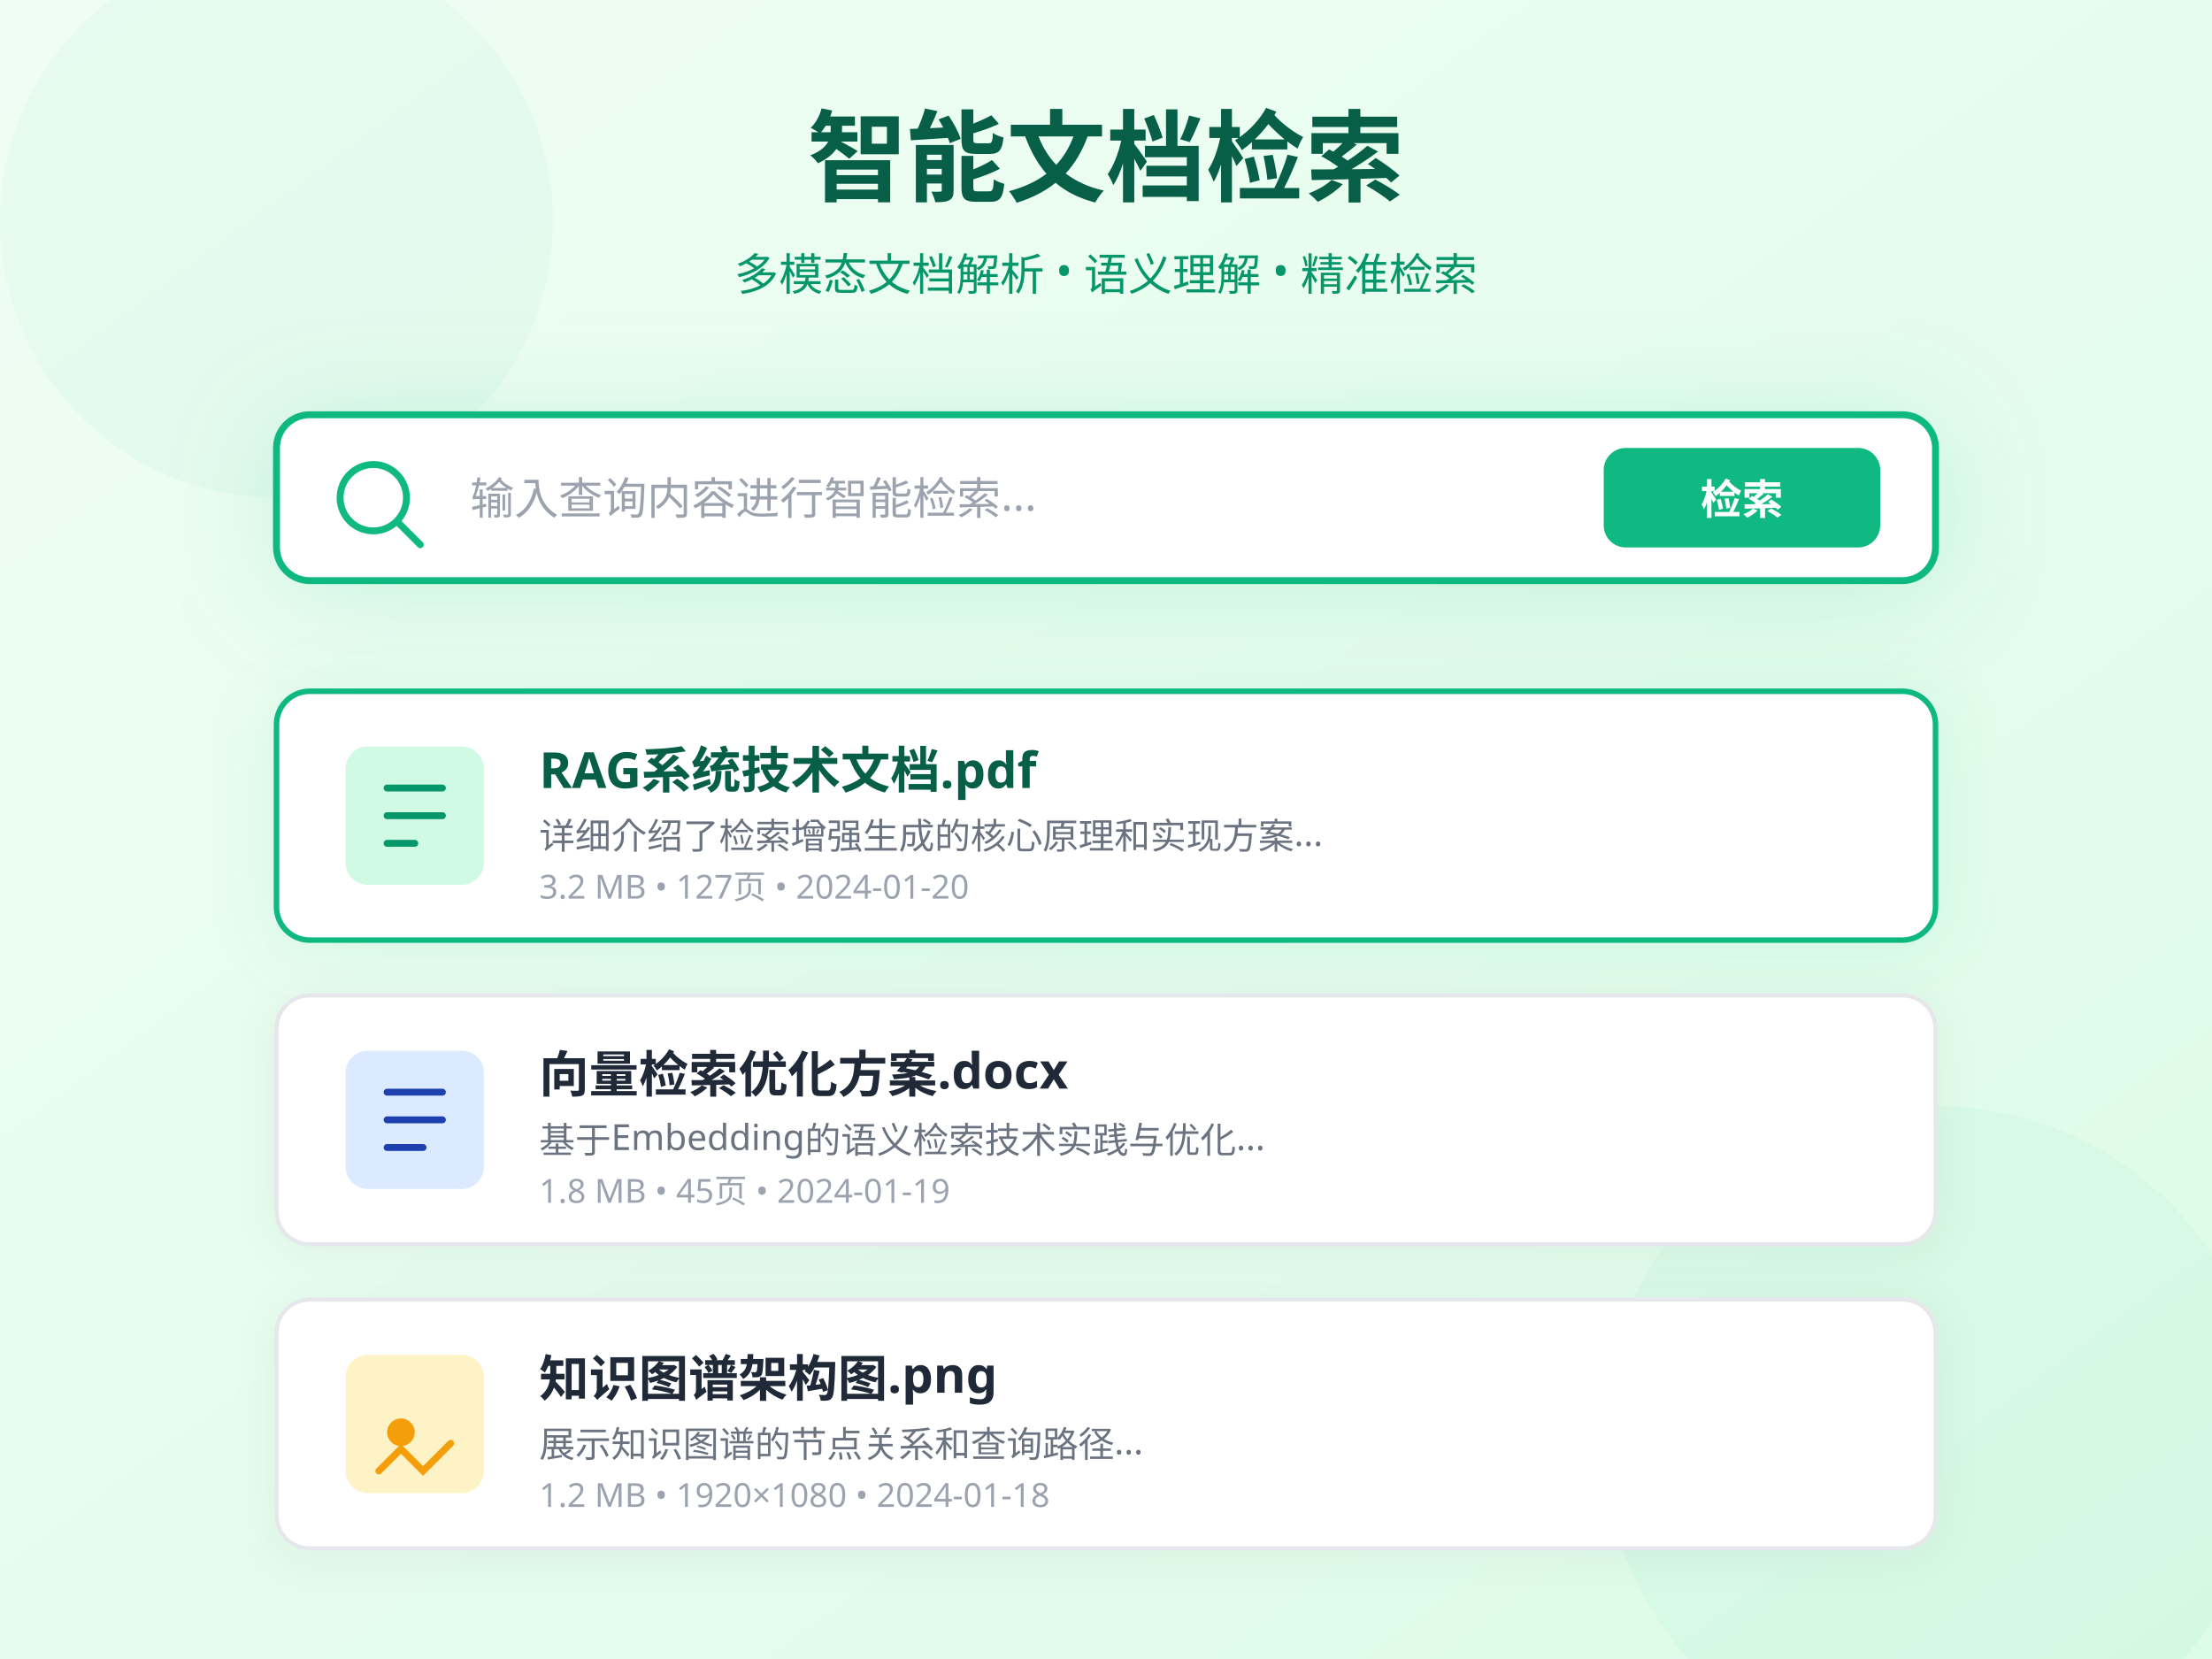
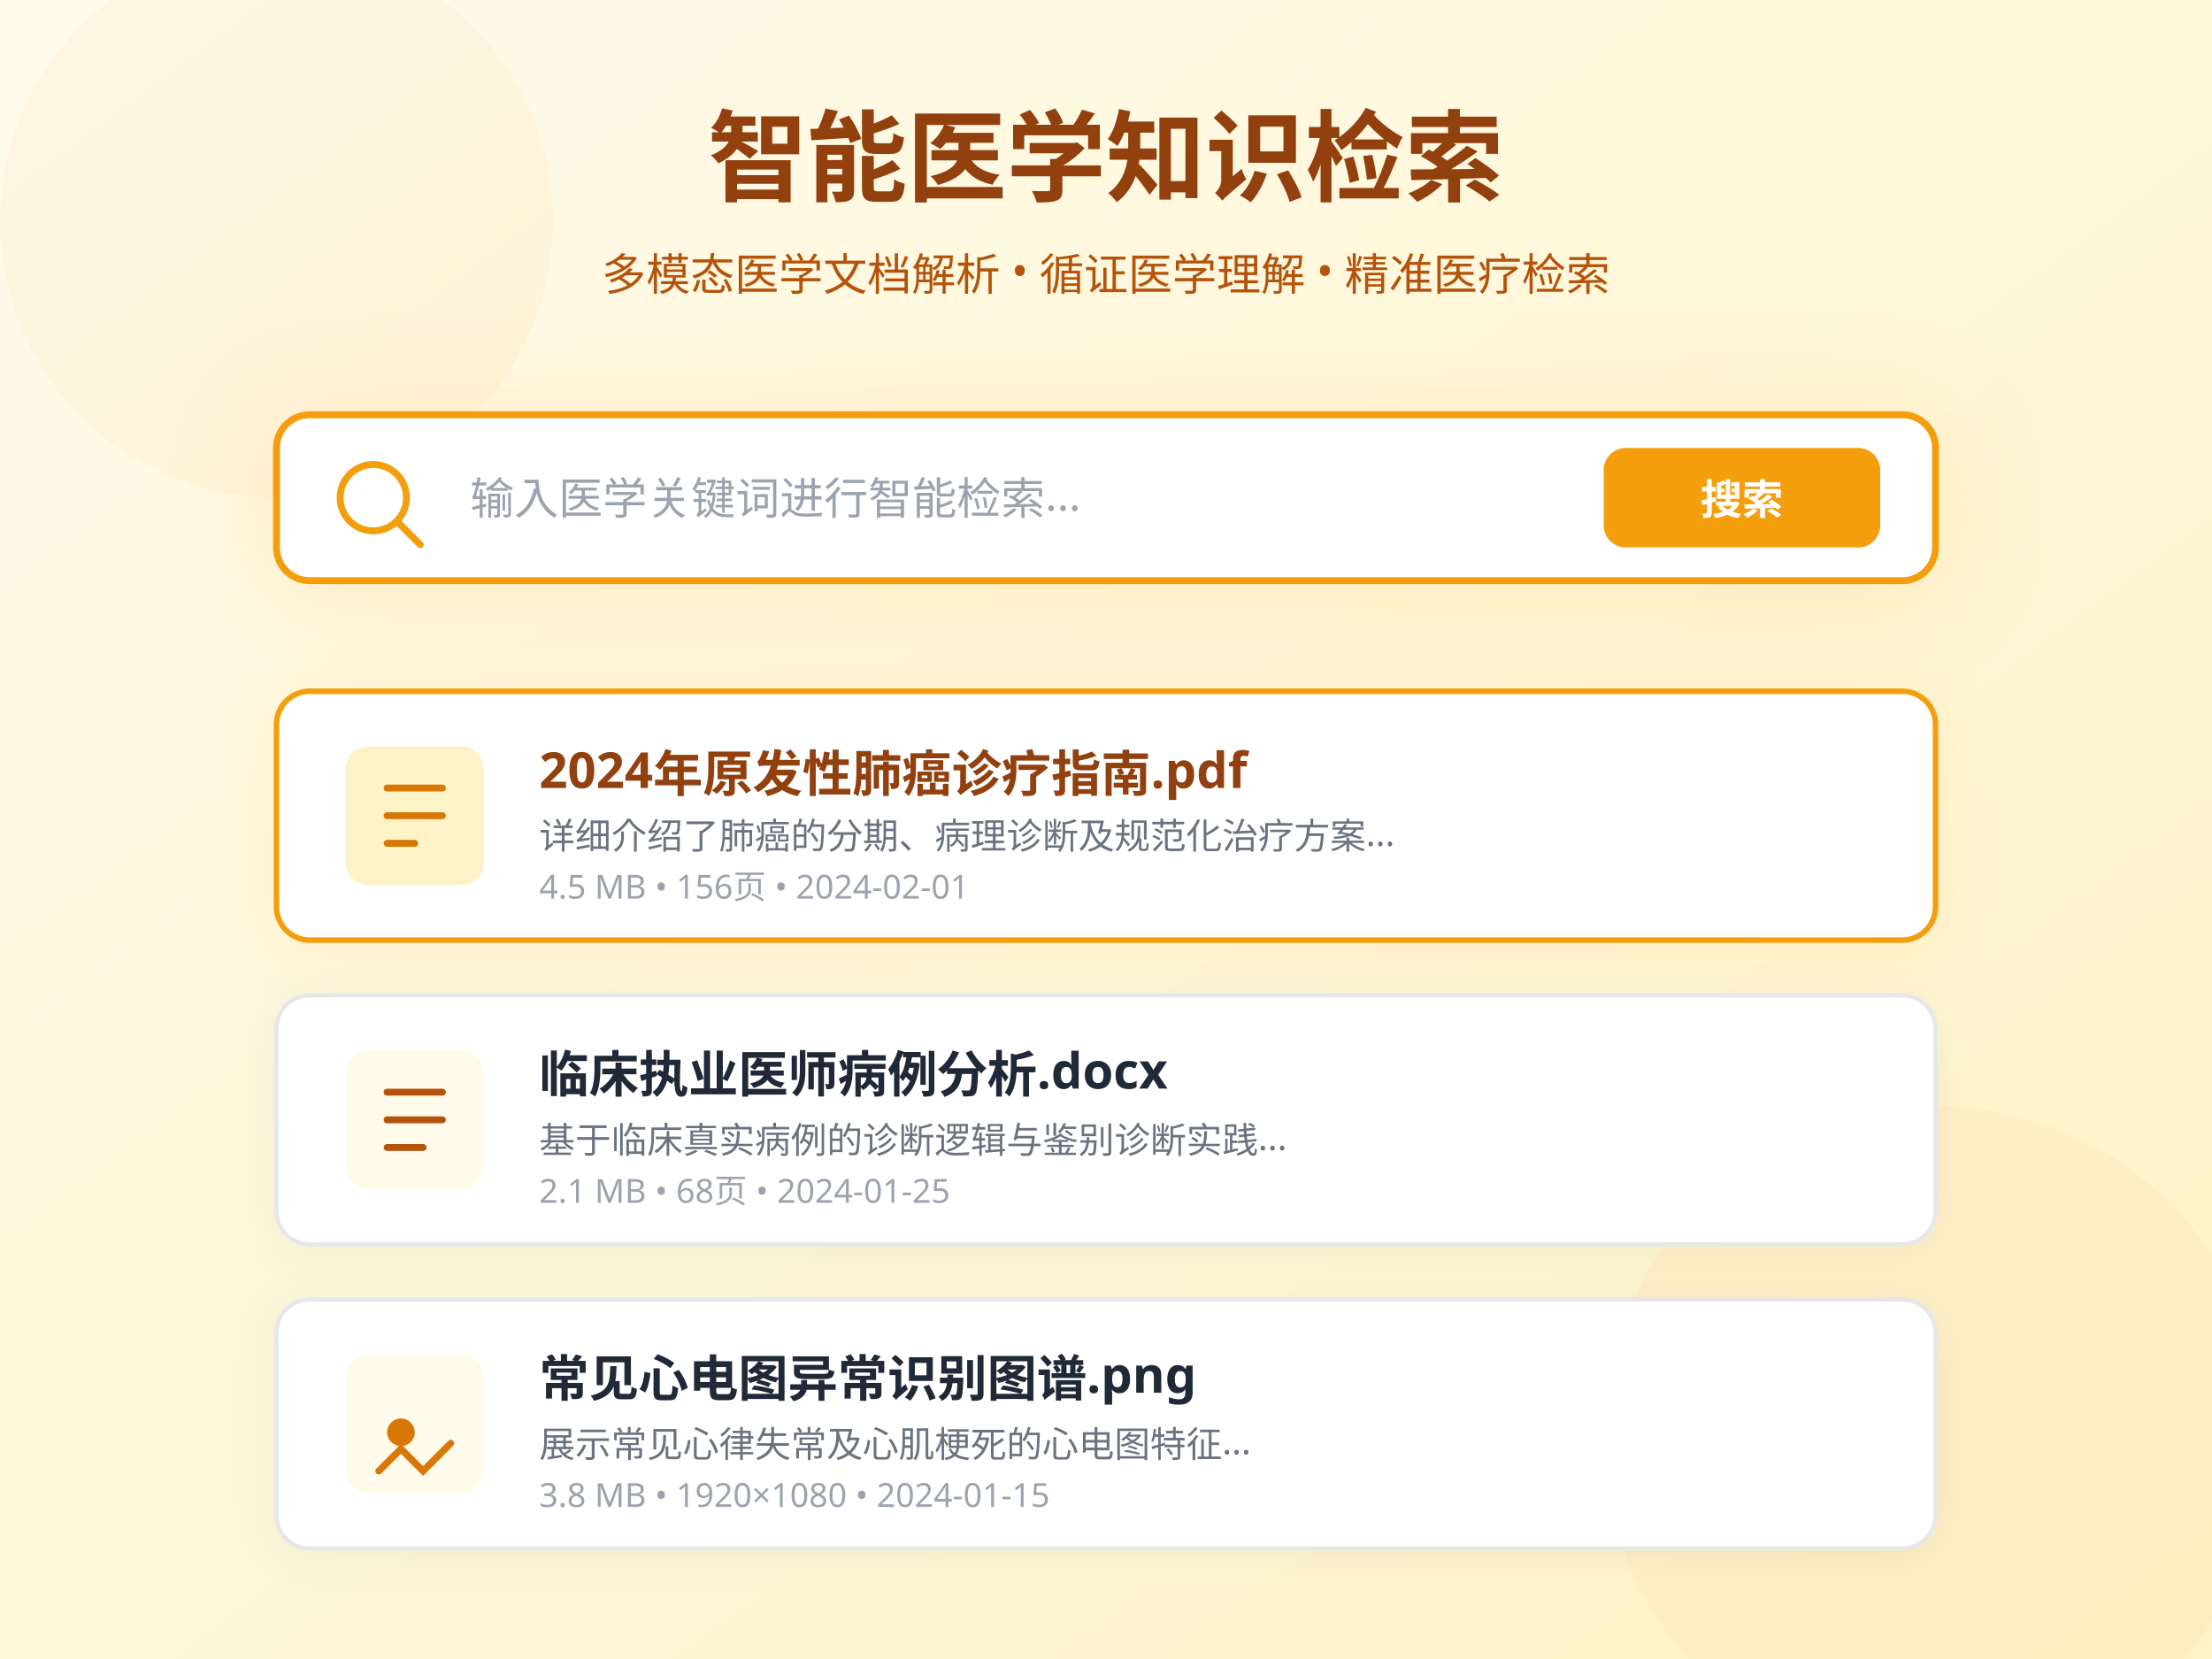
<svg xmlns="http://www.w3.org/2000/svg" viewBox="0 0 800 600">
  <defs>
    <linearGradient id="grad1" x1="0%" y1="0%" x2="100%" y2="100%">
-       <stop offset="0%" style="stop-color:#F0FDF4;stop-opacity:1" />
-       <stop offset="100%" style="stop-color:#DCFCE7;stop-opacity:1" />
+       <stop offset="0%" style="stop-color:#FFFBEB;stop-opacity:1" />
+       <stop offset="100%" style="stop-color:#FEF3C7;stop-opacity:1" />
    </linearGradient>
  </defs>
  <rect width="800" height="600" fill="url(#grad1)" />
-   <circle cx="100" cy="80" r="100" fill="#10B981" opacity="0.04" />
-   <circle cx="700" cy="520" r="120" fill="#10B981" opacity="0.04" />
-   <text x="400" y="70" font-family="PingFang SC, sans-serif" font-size="36" font-weight="700" fill="#065F46" text-anchor="middle">智能文档检索</text>
-   <text x="400" y="105" font-family="PingFang SC, sans-serif" font-size="16" fill="#059669" text-anchor="middle">多模态文档解析 • 语义理解 • 精准检索</text>
+   <circle cx="100" cy="80" r="100" fill="#D97706" opacity="0.04" />
+   <circle cx="700" cy="520" r="120" fill="#D97706" opacity="0.04" />
+   <text x="400" y="70" font-family="PingFang SC, sans-serif" font-size="36" font-weight="700" fill="#92400E" text-anchor="middle">智能医学知识检索</text>
+   <text x="400" y="105" font-family="PingFang SC, sans-serif" font-size="16" fill="#B45309" text-anchor="middle">多模态医学文档解析 • 循证医学理解 • 精准医疗检索</text>
  <g transform="translate(100, 150)">
-     <rect width="600" height="60" rx="12" fill="white" stroke="#10B981" stroke-width="2.5" filter="drop-shadow(0 4px 20px rgba(16, 185, 129, 0.15))" />
-     <circle cx="35" cy="30" r="12" stroke="#10B981" stroke-width="2.5" fill="none" />
-     <line x1="44" y1="39" x2="52" y2="47" stroke="#10B981" stroke-width="2.5" stroke-linecap="round" />
-     <text x="70" y="36" font-family="PingFang SC, sans-serif" font-size="16" fill="#9CA3AF">输入查询内容进行智能检索...</text>
-     <rect x="480" y="12" width="100" height="36" rx="8" fill="#10B981" />
-     <text x="530" y="36" font-family="PingFang SC, sans-serif" font-size="15" font-weight="600" fill="white" text-anchor="middle">检索</text>
+     <rect width="600" height="60" rx="12" fill="white" stroke="#F59E0B" stroke-width="2.5" filter="drop-shadow(0 4px 20px rgba(245, 158, 11, 0.15))" />
+     <circle cx="35" cy="30" r="12" stroke="#F59E0B" stroke-width="2.5" fill="none" />
+     <line x1="44" y1="39" x2="52" y2="47" stroke="#F59E0B" stroke-width="2.5" stroke-linecap="round" />
+     <text x="70" y="36" font-family="PingFang SC, sans-serif" font-size="16" fill="#9CA3AF">输入医学关键词进行智能检索...</text>
+     <rect x="480" y="12" width="100" height="36" rx="8" fill="#F59E0B" />
+     <text x="530" y="36" font-family="PingFang SC, sans-serif" font-size="15" font-weight="600" fill="white" text-anchor="middle">搜索</text>
  </g>
  <g transform="translate(100, 250)">
-     <rect width="600" height="90" rx="12" fill="white" stroke="#10B981" stroke-width="2" filter="drop-shadow(0 2px 12px rgba(16, 185, 129, 0.1))" />
+     <rect width="600" height="90" rx="12" fill="white" stroke="#F59E0B" stroke-width="2" filter="drop-shadow(0 2px 12px rgba(245, 158, 11, 0.1))" />
    <g transform="translate(25, 20)">
-       <rect width="50" height="50" rx="8" fill="#D1FAE5" />
-       <path d="M15 15 L35 15 M15 25 L35 25 M15 35 L25 35" stroke="#059669" stroke-width="2.5" stroke-linecap="round" />
+       <rect width="50" height="50" rx="8" fill="#FEF3C7" />
+       <path d="M15 15 L35 15 M15 25 L35 25 M15 35 L25 35" stroke="#D97706" stroke-width="2.5" stroke-linecap="round" />
    </g>
-     <text x="95" y="35" font-family="PingFang SC, sans-serif" font-size="18" font-weight="600" fill="#065F46">RAG系统技术文档.pdf</text>
-     <text x="95" y="57" font-family="PingFang SC, sans-serif" font-size="13" fill="#6B7280">详细介绍了检索增强生成的核心原理和实现方案...</text>
-     <text x="95" y="75" font-family="PingFang SC, sans-serif" font-size="12" fill="#9CA3AF">3.2 MB • 127页 • 2024-01-20</text>
+     <text x="95" y="35" font-family="PingFang SC, sans-serif" font-size="18" font-weight="600" fill="#92400E">2024年原发性肺癌诊疗指南.pdf</text>
+     <text x="95" y="57" font-family="PingFang SC, sans-serif" font-size="13" fill="#6B7280">详细介绍了肺癌的分期、病理诊断及规范化治疗方案...</text>
+     <text x="95" y="75" font-family="PingFang SC, sans-serif" font-size="12" fill="#9CA3AF">4.5 MB • 156页 • 2024-02-01</text>
  </g>
  <g transform="translate(100, 360)">
    <rect width="600" height="90" rx="12" fill="white" stroke="#E5E7EB" stroke-width="1.5" filter="drop-shadow(0 2px 8px rgba(0, 0, 0, 0.05))" />
    <g transform="translate(25, 20)">
-       <rect width="50" height="50" rx="8" fill="#DBEAFE" />
-       <path d="M15 15 L35 15 M15 25 L35 25 M15 35 L28 35" stroke="#1E40AF" stroke-width="2.5" stroke-linecap="round" />
+       <rect width="50" height="50" rx="8" fill="#FFFBEB" />
+       <path d="M15 15 L35 15 M15 25 L35 25 M15 35 L28 35" stroke="#B45309" stroke-width="2.5" stroke-linecap="round" />
    </g>
-     <text x="95" y="35" font-family="PingFang SC, sans-serif" font-size="18" font-weight="600" fill="#1F2937">向量检索优化方案.docx</text>
-     <text x="95" y="57" font-family="PingFang SC, sans-serif" font-size="13" fill="#6B7280">基于Embedding的语义检索技术实践与优化...</text>
-     <text x="95" y="75" font-family="PingFang SC, sans-serif" font-size="12" fill="#9CA3AF">1.8 MB • 45页 • 2024-01-19</text>
+     <text x="95" y="35" font-family="PingFang SC, sans-serif" font-size="18" font-weight="600" fill="#1F2937">临床执业医师病例分析.docx</text>
+     <text x="95" y="57" font-family="PingFang SC, sans-serif" font-size="13" fill="#6B7280">基于临床真实病例的诊断逻辑与鉴别诊断实践...</text>
+     <text x="95" y="75" font-family="PingFang SC, sans-serif" font-size="12" fill="#9CA3AF">2.1 MB • 68页 • 2024-01-25</text>
  </g>
  <g transform="translate(100, 470)">
    <rect width="600" height="90" rx="12" fill="white" stroke="#E5E7EB" stroke-width="1.5" filter="drop-shadow(0 2px 8px rgba(0, 0, 0, 0.05))" />
    <g transform="translate(25, 20)">
-       <rect width="50" height="50" rx="8" fill="#FEF3C7" />
-       <circle cx="20" cy="28" r="5" fill="#F59E0B" />
-       <path d="M12 42 L20 34 L28 42 L38 32" stroke="#F59E0B" stroke-width="2.5" fill="none" stroke-linecap="round" />
+       <rect width="50" height="50" rx="8" fill="#FFFBEB" />
+       <circle cx="20" cy="28" r="5" fill="#D97706" />
+       <path d="M12 42 L20 34 L28 42 L38 32" stroke="#D97706" stroke-width="2.5" fill="none" stroke-linecap="round" />
    </g>
-     <text x="95" y="35" font-family="PingFang SC, sans-serif" font-size="18" font-weight="600" fill="#1F2937">知识图谱架构图.png</text>
-     <text x="95" y="57" font-family="PingFang SC, sans-serif" font-size="13" fill="#6B7280">展示知识图谱的节点关系和查询路径...</text>
-     <text x="95" y="75" font-family="PingFang SC, sans-serif" font-size="12" fill="#9CA3AF">1.2 MB • 1920×1080 • 2024-01-18</text>
+     <text x="95" y="35" font-family="PingFang SC, sans-serif" font-size="18" font-weight="600" fill="#1F2937">常见心电图异常识别图谱.png</text>
+     <text x="95" y="57" font-family="PingFang SC, sans-serif" font-size="13" fill="#6B7280">展示常见心律失常及心肌梗死的心电图特征...</text>
+     <text x="95" y="75" font-family="PingFang SC, sans-serif" font-size="12" fill="#9CA3AF">3.8 MB • 1920×1080 • 2024-01-15</text>
  </g>
</svg>
